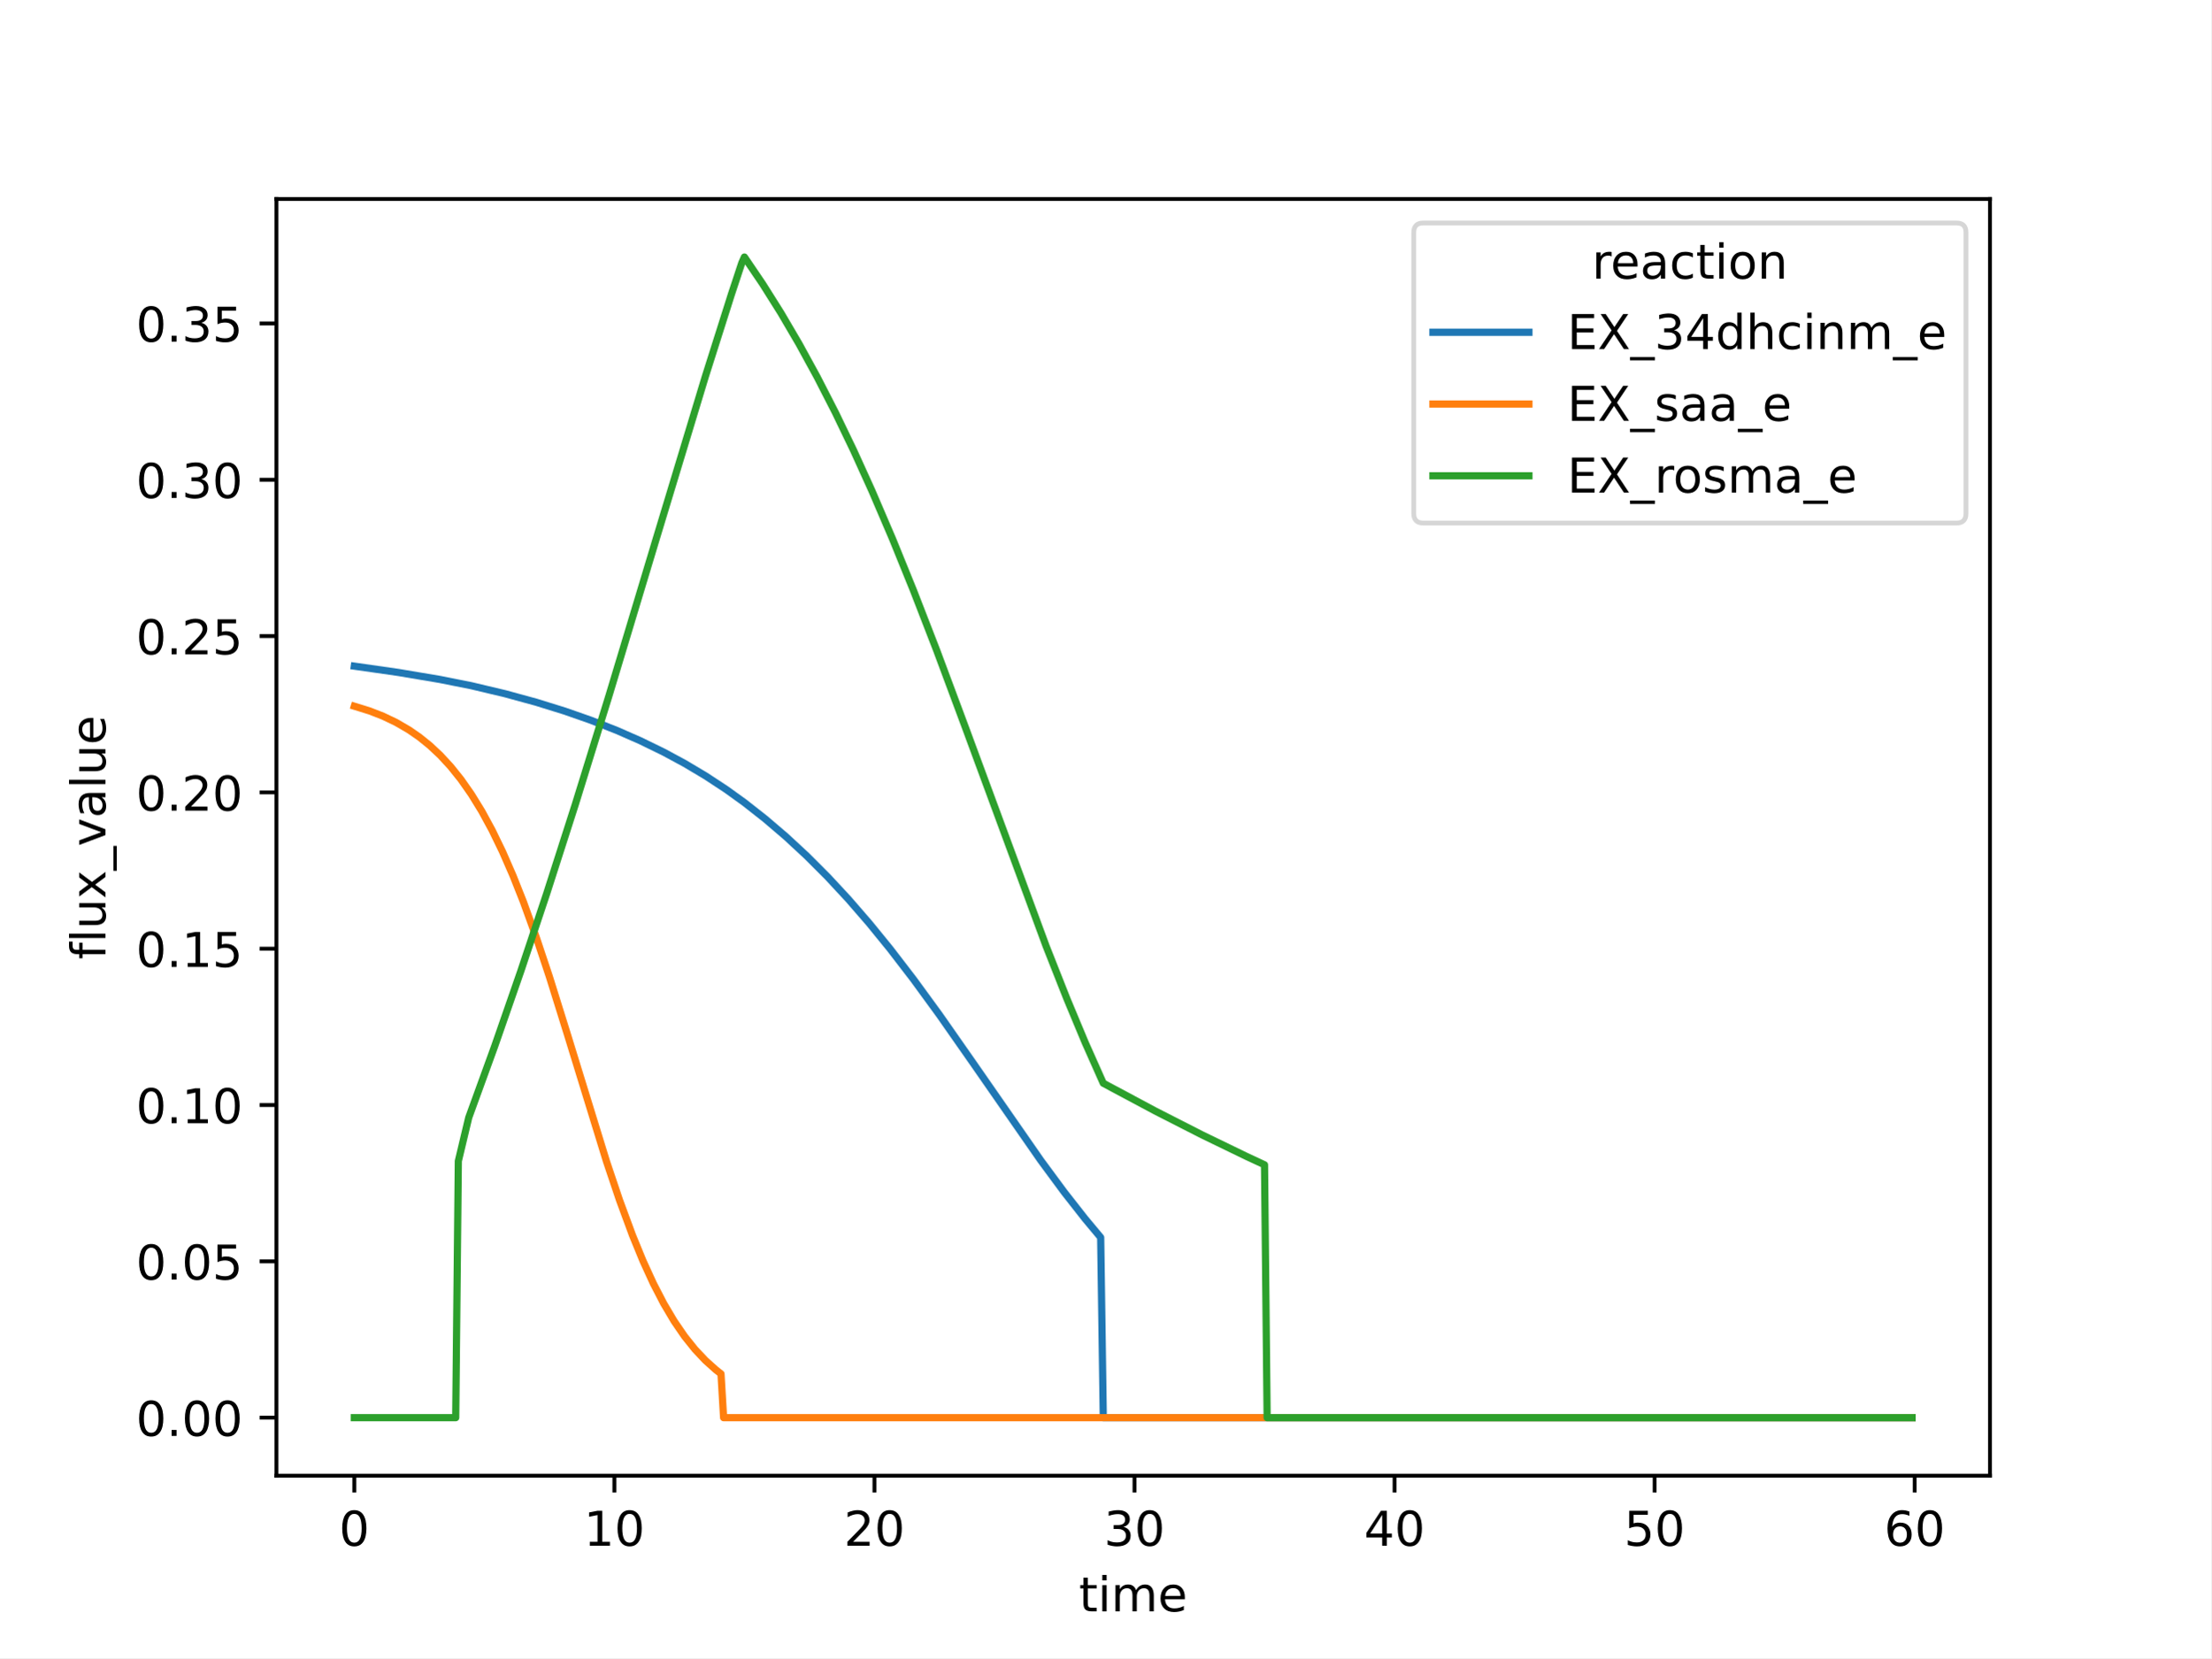
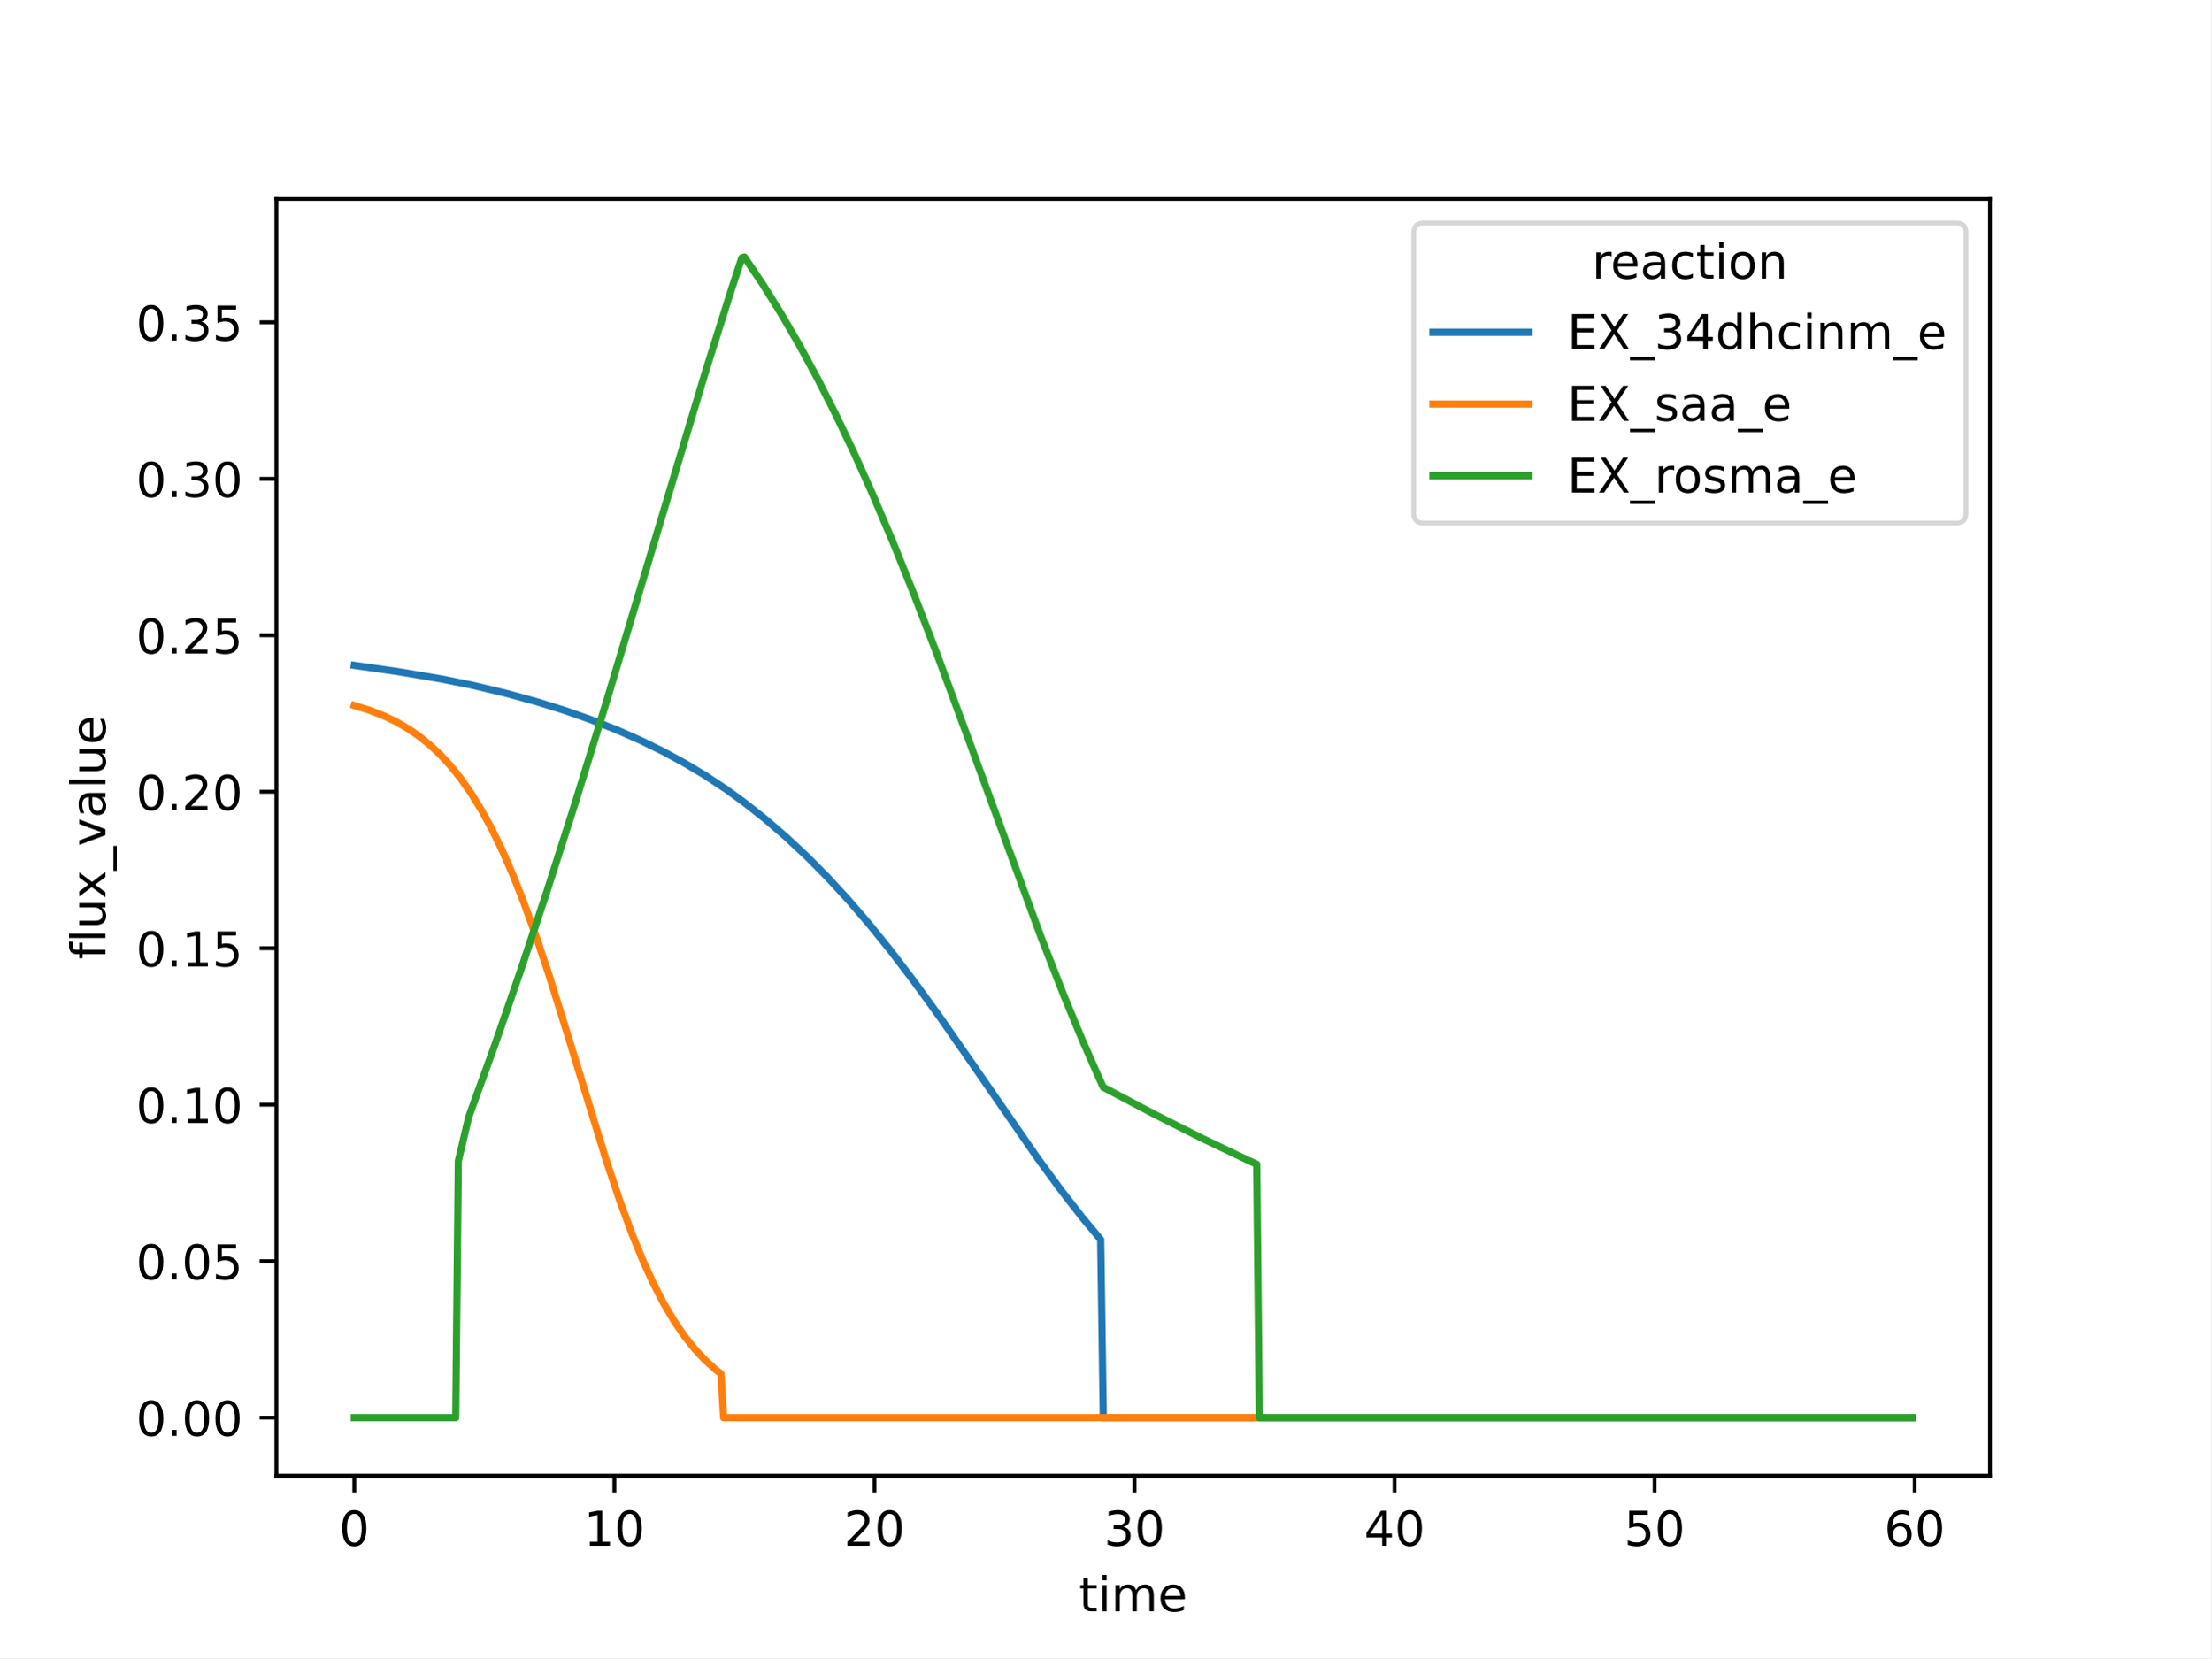
<svg xmlns="http://www.w3.org/2000/svg" xmlns:xlink="http://www.w3.org/1999/xlink" width="460.8pt" height="345.6pt" viewBox="0 0 460.8 345.6" version="1.1">
  <defs>
    <style type="text/css">*{stroke-linejoin: round; stroke-linecap: butt}</style>
  </defs>
  <g id="figure_1">
    <g id="patch_1">
      <path d="M 0 345.6  L 460.8 345.6  L 460.8 0  L 0 0  z " style="fill: #ffffff" />
    </g>
    <g id="axes_1">
      <g id="patch_2">
        <path d="M 57.6 307.584  L 414.72 307.584  L 414.72 41.472  L 57.6 41.472  z " style="fill: #ffffff" />
      </g>
      <g id="PolyCollection_1" />
      <g id="PolyCollection_2" />
      <g id="PolyCollection_3" />
      <g id="matplotlib.axis_1">
        <g id="xtick_1">
          <g id="line2d_1">
            <defs>
-               <path id="m77399fedfa" d="M 0 0  L 0 3.5  " style="stroke: #000000; stroke-width: 0.8" />
-             </defs>
-             <g>
-               <use xlink:href="#m77399fedfa" x="73.833" y="307.584" style="stroke: #000000; stroke-width: 0.8" />
+               <path id="m2a48e02e49" d="M 0 0  L 0 3.5  " style="stroke: #000000; stroke-width: 0.8" />
+             </defs>
+             <g>
+               <use xlink:href="#m2a48e02e49" x="73.833" y="307.584" style="stroke: #000000; stroke-width: 0.8" />
            </g>
          </g>
          <g id="text_1">
            <g transform="translate(70.65148 322.1824) scale(0.1 -0.1)">
              <defs>
                <path id="DejaVuSans-30" d="M 2034 4250  Q 1547 4250 1301 3770  Q 1056 3291 1056 2328  Q 1056 1369 1301 889  Q 1547 409 2034 409  Q 2525 409 2770 889  Q 3016 1369 3016 2328  Q 3016 3291 2770 3770  Q 2525 4250 2034 4250  z M 2034 4750  Q 2819 4750 3233 4129  Q 3647 3509 3647 2328  Q 3647 1150 3233 529  Q 2819 -91 2034 -91  Q 1250 -91 836 529  Q 422 1150 422 2328  Q 422 3509 836 4129  Q 1250 4750 2034 4750  z " transform="scale(0.015625)" />
              </defs>
              <use xlink:href="#DejaVuSans-30" />
            </g>
          </g>
        </g>
        <g id="xtick_2">
          <g id="line2d_2">
            <g>
-               <use xlink:href="#m77399fedfa" x="128.032" y="307.584" style="stroke: #000000; stroke-width: 0.8" />
+               <use xlink:href="#m2a48e02e49" x="128.032" y="307.584" style="stroke: #000000; stroke-width: 0.8" />
            </g>
          </g>
          <g id="text_2">
            <g transform="translate(121.6697 322.1824) scale(0.1 -0.1)">
              <defs>
                <path id="DejaVuSans-31" d="M 794 531  L 1825 531  L 1825 4091  L 703 3866  L 703 4441  L 1819 4666  L 2450 4666  L 2450 531  L 3481 531  L 3481 0  L 794 0  L 794 531  z " transform="scale(0.015625)" />
              </defs>
              <use xlink:href="#DejaVuSans-31" />
              <use xlink:href="#DejaVuSans-30" x="63.623" />
            </g>
          </g>
        </g>
        <g id="xtick_3">
          <g id="line2d_3">
            <g>
-               <use xlink:href="#m77399fedfa" x="182.232" y="307.584" style="stroke: #000000; stroke-width: 0.8" />
+               <use xlink:href="#m2a48e02e49" x="182.232" y="307.584" style="stroke: #000000; stroke-width: 0.8" />
            </g>
          </g>
          <g id="text_3">
            <g transform="translate(175.8691 322.1824) scale(0.1 -0.1)">
              <defs>
                <path id="DejaVuSans-32" d="M 1228 531  L 3431 531  L 3431 0  L 469 0  L 469 531  Q 828 903 1448 1529  Q 2069 2156 2228 2338  Q 2531 2678 2651 2914  Q 2772 3150 2772 3378  Q 2772 3750 2511 3984  Q 2250 4219 1831 4219  Q 1534 4219 1204 4116  Q 875 4013 500 3803  L 500 4441  Q 881 4594 1212 4672  Q 1544 4750 1819 4750  Q 2544 4750 2975 4387  Q 3406 4025 3406 3419  Q 3406 3131 3298 2873  Q 3191 2616 2906 2266  Q 2828 2175 2409 1742  Q 1991 1309 1228 531  z " transform="scale(0.015625)" />
              </defs>
              <use xlink:href="#DejaVuSans-32" />
              <use xlink:href="#DejaVuSans-30" x="63.623" />
            </g>
          </g>
        </g>
        <g id="xtick_4">
          <g id="line2d_4">
            <g>
-               <use xlink:href="#m77399fedfa" x="236.431" y="307.584" style="stroke: #000000; stroke-width: 0.8" />
+               <use xlink:href="#m2a48e02e49" x="236.431" y="307.584" style="stroke: #000000; stroke-width: 0.8" />
            </g>
          </g>
          <g id="text_4">
            <g transform="translate(230.0685 322.1824) scale(0.1 -0.1)">
              <defs>
                <path id="DejaVuSans-33" d="M 2597 2516  Q 3050 2419 3304 2112  Q 3559 1806 3559 1356  Q 3559 666 3084 287  Q 2609 -91 1734 -91  Q 1441 -91 1130 -33  Q 819 25 488 141  L 488 750  Q 750 597 1062 519  Q 1375 441 1716 441  Q 2309 441 2620 675  Q 2931 909 2931 1356  Q 2931 1769 2642 2001  Q 2353 2234 1838 2234  L 1294 2234  L 1294 2753  L 1863 2753  Q 2328 2753 2575 2939  Q 2822 3125 2822 3475  Q 2822 3834 2567 4026  Q 2313 4219 1838 4219  Q 1578 4219 1281 4162  Q 984 4106 628 3988  L 628 4550  Q 988 4650 1302 4700  Q 1616 4750 1894 4750  Q 2613 4750 3031 4423  Q 3450 4097 3450 3541  Q 3450 3153 3228 2886  Q 3006 2619 2597 2516  z " transform="scale(0.015625)" />
              </defs>
              <use xlink:href="#DejaVuSans-33" />
              <use xlink:href="#DejaVuSans-30" x="63.623" />
            </g>
          </g>
        </g>
        <g id="xtick_5">
          <g id="line2d_5">
            <g>
-               <use xlink:href="#m77399fedfa" x="290.63" y="307.584" style="stroke: #000000; stroke-width: 0.8" />
+               <use xlink:href="#m2a48e02e49" x="290.63" y="307.584" style="stroke: #000000; stroke-width: 0.8" />
            </g>
          </g>
          <g id="text_5">
            <g transform="translate(284.2679 322.1824) scale(0.1 -0.1)">
              <defs>
                <path id="DejaVuSans-34" d="M 2419 4116  L 825 1625  L 2419 1625  L 2419 4116  z M 2253 4666  L 3047 4666  L 3047 1625  L 3713 1625  L 3713 1100  L 3047 1100  L 3047 0  L 2419 0  L 2419 1100  L 313 1100  L 313 1709  L 2253 4666  z " transform="scale(0.015625)" />
              </defs>
              <use xlink:href="#DejaVuSans-34" />
              <use xlink:href="#DejaVuSans-30" x="63.623" />
            </g>
          </g>
        </g>
        <g id="xtick_6">
          <g id="line2d_6">
            <g>
-               <use xlink:href="#m77399fedfa" x="344.83" y="307.584" style="stroke: #000000; stroke-width: 0.8" />
+               <use xlink:href="#m2a48e02e49" x="344.83" y="307.584" style="stroke: #000000; stroke-width: 0.8" />
            </g>
          </g>
          <g id="text_6">
            <g transform="translate(338.4673 322.1824) scale(0.1 -0.1)">
              <defs>
                <path id="DejaVuSans-35" d="M 691 4666  L 3169 4666  L 3169 4134  L 1269 4134  L 1269 2991  Q 1406 3038 1543 3061  Q 1681 3084 1819 3084  Q 2600 3084 3056 2656  Q 3513 2228 3513 1497  Q 3513 744 3044 326  Q 2575 -91 1722 -91  Q 1428 -91 1123 -41  Q 819 9 494 109  L 494 744  Q 775 591 1075 516  Q 1375 441 1709 441  Q 2250 441 2565 725  Q 2881 1009 2881 1497  Q 2881 1984 2565 2268  Q 2250 2553 1709 2553  Q 1456 2553 1204 2497  Q 953 2441 691 2322  L 691 4666  z " transform="scale(0.015625)" />
              </defs>
              <use xlink:href="#DejaVuSans-35" />
              <use xlink:href="#DejaVuSans-30" x="63.623" />
            </g>
          </g>
        </g>
        <g id="xtick_7">
          <g id="line2d_7">
            <g>
-               <use xlink:href="#m77399fedfa" x="399.029" y="307.584" style="stroke: #000000; stroke-width: 0.8" />
+               <use xlink:href="#m2a48e02e49" x="399.029" y="307.584" style="stroke: #000000; stroke-width: 0.8" />
            </g>
          </g>
          <g id="text_7">
            <g transform="translate(392.6668 322.1824) scale(0.1 -0.1)">
              <defs>
                <path id="DejaVuSans-36" d="M 2113 2584  Q 1688 2584 1439 2293  Q 1191 2003 1191 1497  Q 1191 994 1439 701  Q 1688 409 2113 409  Q 2538 409 2786 701  Q 3034 994 3034 1497  Q 3034 2003 2786 2293  Q 2538 2584 2113 2584  z M 3366 4563  L 3366 3988  Q 3128 4100 2886 4159  Q 2644 4219 2406 4219  Q 1781 4219 1451 3797  Q 1122 3375 1075 2522  Q 1259 2794 1537 2939  Q 1816 3084 2150 3084  Q 2853 3084 3261 2657  Q 3669 2231 3669 1497  Q 3669 778 3244 343  Q 2819 -91 2113 -91  Q 1303 -91 875 529  Q 447 1150 447 2328  Q 447 3434 972 4092  Q 1497 4750 2381 4750  Q 2619 4750 2861 4703  Q 3103 4656 3366 4563  z " transform="scale(0.015625)" />
              </defs>
              <use xlink:href="#DejaVuSans-36" />
              <use xlink:href="#DejaVuSans-30" x="63.623" />
            </g>
          </g>
        </g>
        <g id="text_8">
          <g transform="translate(224.8639 335.8606) scale(0.1 -0.1)">
            <defs>
              <path id="DejaVuSans-74" d="M 1172 4494  L 1172 3500  L 2356 3500  L 2356 3053  L 1172 3053  L 1172 1153  Q 1172 725 1289 603  Q 1406 481 1766 481  L 2356 481  L 2356 0  L 1766 0  Q 1100 0 847 248  Q 594 497 594 1153  L 594 3053  L 172 3053  L 172 3500  L 594 3500  L 594 4494  L 1172 4494  z " transform="scale(0.015625)" />
              <path id="DejaVuSans-69" d="M 603 3500  L 1178 3500  L 1178 0  L 603 0  L 603 3500  z M 603 4863  L 1178 4863  L 1178 4134  L 603 4134  L 603 4863  z " transform="scale(0.015625)" />
              <path id="DejaVuSans-6d" d="M 3328 2828  Q 3544 3216 3844 3400  Q 4144 3584 4550 3584  Q 5097 3584 5394 3201  Q 5691 2819 5691 2113  L 5691 0  L 5113 0  L 5113 2094  Q 5113 2597 4934 2840  Q 4756 3084 4391 3084  Q 3944 3084 3684 2787  Q 3425 2491 3425 1978  L 3425 0  L 2847 0  L 2847 2094  Q 2847 2600 2669 2842  Q 2491 3084 2119 3084  Q 1678 3084 1418 2786  Q 1159 2488 1159 1978  L 1159 0  L 581 0  L 581 3500  L 1159 3500  L 1159 2956  Q 1356 3278 1631 3431  Q 1906 3584 2284 3584  Q 2666 3584 2933 3390  Q 3200 3197 3328 2828  z " transform="scale(0.015625)" />
              <path id="DejaVuSans-65" d="M 3597 1894  L 3597 1613  L 953 1613  Q 991 1019 1311 708  Q 1631 397 2203 397  Q 2534 397 2845 478  Q 3156 559 3463 722  L 3463 178  Q 3153 47 2828 -22  Q 2503 -91 2169 -91  Q 1331 -91 842 396  Q 353 884 353 1716  Q 353 2575 817 3079  Q 1281 3584 2069 3584  Q 2775 3584 3186 3129  Q 3597 2675 3597 1894  z M 3022 2063  Q 3016 2534 2758 2815  Q 2500 3097 2075 3097  Q 1594 3097 1305 2825  Q 1016 2553 972 2059  L 3022 2063  z " transform="scale(0.015625)" />
            </defs>
            <use xlink:href="#DejaVuSans-74" />
            <use xlink:href="#DejaVuSans-69" x="39.209" />
            <use xlink:href="#DejaVuSans-6d" x="66.992" />
            <use xlink:href="#DejaVuSans-65" x="164.404" />
          </g>
        </g>
      </g>
      <g id="matplotlib.axis_2">
        <g id="ytick_1">
          <g id="line2d_8">
            <defs>
-               <path id="m6b94f546d7" d="M 0 0  L -3.5 0  " style="stroke: #000000; stroke-width: 0.8" />
-             </defs>
-             <g>
-               <use xlink:href="#m6b94f546d7" x="57.6" y="295.488" style="stroke: #000000; stroke-width: 0.8" />
+               <path id="m58b9509402" d="M 0 0  L -3.5 0  " style="stroke: #000000; stroke-width: 0.8" />
+             </defs>
+             <g>
+               <use xlink:href="#m58b9509402" x="57.6" y="295.488" style="stroke: #000000; stroke-width: 0.8" />
            </g>
          </g>
          <g id="text_9">
            <g transform="translate(28.33438 299.2872) scale(0.1 -0.1)">
              <defs>
                <path id="DejaVuSans-2e" d="M 684 794  L 1344 794  L 1344 0  L 684 0  L 684 794  z " transform="scale(0.015625)" />
              </defs>
              <use xlink:href="#DejaVuSans-30" />
              <use xlink:href="#DejaVuSans-2e" x="63.623" />
              <use xlink:href="#DejaVuSans-30" x="95.41" />
              <use xlink:href="#DejaVuSans-30" x="159.033" />
            </g>
          </g>
        </g>
        <g id="ytick_2">
          <g id="line2d_9">
            <g>
-               <use xlink:href="#m6b94f546d7" x="57.6" y="262.905" style="stroke: #000000; stroke-width: 0.8" />
+               <use xlink:href="#m58b9509402" x="57.6" y="262.872" style="stroke: #000000; stroke-width: 0.8" />
            </g>
          </g>
          <g id="text_10">
-             <g transform="translate(28.33438 266.7043) scale(0.1 -0.1)">
+             <g transform="translate(28.33438 266.6717) scale(0.1 -0.1)">
              <use xlink:href="#DejaVuSans-30" />
              <use xlink:href="#DejaVuSans-2e" x="63.623" />
              <use xlink:href="#DejaVuSans-30" x="95.41" />
              <use xlink:href="#DejaVuSans-35" x="159.033" />
            </g>
          </g>
        </g>
        <g id="ytick_3">
          <g id="line2d_10">
            <g>
-               <use xlink:href="#m6b94f546d7" x="57.6" y="230.322" style="stroke: #000000; stroke-width: 0.8" />
+               <use xlink:href="#m58b9509402" x="57.6" y="230.257" style="stroke: #000000; stroke-width: 0.8" />
            </g>
          </g>
          <g id="text_11">
-             <g transform="translate(28.33438 234.1215) scale(0.1 -0.1)">
+             <g transform="translate(28.33438 234.0562) scale(0.1 -0.1)">
              <use xlink:href="#DejaVuSans-30" />
              <use xlink:href="#DejaVuSans-2e" x="63.623" />
              <use xlink:href="#DejaVuSans-31" x="95.41" />
              <use xlink:href="#DejaVuSans-30" x="159.033" />
            </g>
          </g>
        </g>
        <g id="ytick_4">
          <g id="line2d_11">
            <g>
-               <use xlink:href="#m6b94f546d7" x="57.6" y="197.739" style="stroke: #000000; stroke-width: 0.8" />
+               <use xlink:href="#m58b9509402" x="57.6" y="197.641" style="stroke: #000000; stroke-width: 0.8" />
            </g>
          </g>
          <g id="text_12">
-             <g transform="translate(28.33438 201.5386) scale(0.1 -0.1)">
+             <g transform="translate(28.33438 201.4407) scale(0.1 -0.1)">
              <use xlink:href="#DejaVuSans-30" />
              <use xlink:href="#DejaVuSans-2e" x="63.623" />
              <use xlink:href="#DejaVuSans-31" x="95.41" />
              <use xlink:href="#DejaVuSans-35" x="159.033" />
            </g>
          </g>
        </g>
        <g id="ytick_5">
          <g id="line2d_12">
            <g>
-               <use xlink:href="#m6b94f546d7" x="57.6" y="165.156" style="stroke: #000000; stroke-width: 0.8" />
+               <use xlink:href="#m58b9509402" x="57.6" y="165.026" style="stroke: #000000; stroke-width: 0.8" />
            </g>
          </g>
          <g id="text_13">
-             <g transform="translate(28.33438 168.9557) scale(0.1 -0.1)">
+             <g transform="translate(28.33438 168.8252) scale(0.1 -0.1)">
              <use xlink:href="#DejaVuSans-30" />
              <use xlink:href="#DejaVuSans-2e" x="63.623" />
              <use xlink:href="#DejaVuSans-32" x="95.41" />
              <use xlink:href="#DejaVuSans-30" x="159.033" />
            </g>
          </g>
        </g>
        <g id="ytick_6">
          <g id="line2d_13">
            <g>
-               <use xlink:href="#m6b94f546d7" x="57.6" y="132.574" style="stroke: #000000; stroke-width: 0.8" />
+               <use xlink:href="#m58b9509402" x="57.6" y="132.41" style="stroke: #000000; stroke-width: 0.8" />
            </g>
          </g>
          <g id="text_14">
-             <g transform="translate(28.33438 136.3728) scale(0.1 -0.1)">
+             <g transform="translate(28.33438 136.2097) scale(0.1 -0.1)">
              <use xlink:href="#DejaVuSans-30" />
              <use xlink:href="#DejaVuSans-2e" x="63.623" />
              <use xlink:href="#DejaVuSans-32" x="95.41" />
              <use xlink:href="#DejaVuSans-35" x="159.033" />
            </g>
          </g>
        </g>
        <g id="ytick_7">
          <g id="line2d_14">
            <g>
-               <use xlink:href="#m6b94f546d7" x="57.6" y="99.991" style="stroke: #000000; stroke-width: 0.8" />
+               <use xlink:href="#m58b9509402" x="57.6" y="99.795" style="stroke: #000000; stroke-width: 0.8" />
            </g>
          </g>
          <g id="text_15">
-             <g transform="translate(28.33438 103.79) scale(0.1 -0.1)">
+             <g transform="translate(28.33438 103.5942) scale(0.1 -0.1)">
              <use xlink:href="#DejaVuSans-30" />
              <use xlink:href="#DejaVuSans-2e" x="63.623" />
              <use xlink:href="#DejaVuSans-33" x="95.41" />
              <use xlink:href="#DejaVuSans-30" x="159.033" />
            </g>
          </g>
        </g>
        <g id="ytick_8">
          <g id="line2d_15">
            <g>
-               <use xlink:href="#m6b94f546d7" x="57.6" y="67.408" style="stroke: #000000; stroke-width: 0.8" />
+               <use xlink:href="#m58b9509402" x="57.6" y="67.179" style="stroke: #000000; stroke-width: 0.8" />
            </g>
          </g>
          <g id="text_16">
-             <g transform="translate(28.33438 71.20708) scale(0.1 -0.1)">
+             <g transform="translate(28.33438 70.97868) scale(0.1 -0.1)">
              <use xlink:href="#DejaVuSans-30" />
              <use xlink:href="#DejaVuSans-2e" x="63.623" />
              <use xlink:href="#DejaVuSans-33" x="95.41" />
              <use xlink:href="#DejaVuSans-35" x="159.033" />
            </g>
          </g>
        </g>
        <g id="text_17">
          <g transform="translate(21.97656 199.9632) rotate(-90) scale(0.1 -0.1)">
            <defs>
              <path id="DejaVuSans-66" d="M 2375 4863  L 2375 4384  L 1825 4384  Q 1516 4384 1395 4259  Q 1275 4134 1275 3809  L 1275 3500  L 2222 3500  L 2222 3053  L 1275 3053  L 1275 0  L 697 0  L 697 3053  L 147 3053  L 147 3500  L 697 3500  L 697 3744  Q 697 4328 969 4595  Q 1241 4863 1831 4863  L 2375 4863  z " transform="scale(0.015625)" />
              <path id="DejaVuSans-6c" d="M 603 4863  L 1178 4863  L 1178 0  L 603 0  L 603 4863  z " transform="scale(0.015625)" />
              <path id="DejaVuSans-75" d="M 544 1381  L 544 3500  L 1119 3500  L 1119 1403  Q 1119 906 1312 657  Q 1506 409 1894 409  Q 2359 409 2629 706  Q 2900 1003 2900 1516  L 2900 3500  L 3475 3500  L 3475 0  L 2900 0  L 2900 538  Q 2691 219 2414 64  Q 2138 -91 1772 -91  Q 1169 -91 856 284  Q 544 659 544 1381  z M 1991 3584  L 1991 3584  z " transform="scale(0.015625)" />
              <path id="DejaVuSans-78" d="M 3513 3500  L 2247 1797  L 3578 0  L 2900 0  L 1881 1375  L 863 0  L 184 0  L 1544 1831  L 300 3500  L 978 3500  L 1906 2253  L 2834 3500  L 3513 3500  z " transform="scale(0.015625)" />
              <path id="DejaVuSans-5f" d="M 3263 -1063  L 3263 -1509  L -63 -1509  L -63 -1063  L 3263 -1063  z " transform="scale(0.015625)" />
              <path id="DejaVuSans-76" d="M 191 3500  L 800 3500  L 1894 563  L 2988 3500  L 3597 3500  L 2284 0  L 1503 0  L 191 3500  z " transform="scale(0.015625)" />
              <path id="DejaVuSans-61" d="M 2194 1759  Q 1497 1759 1228 1600  Q 959 1441 959 1056  Q 959 750 1161 570  Q 1363 391 1709 391  Q 2188 391 2477 730  Q 2766 1069 2766 1631  L 2766 1759  L 2194 1759  z M 3341 1997  L 3341 0  L 2766 0  L 2766 531  Q 2569 213 2275 61  Q 1981 -91 1556 -91  Q 1019 -91 701 211  Q 384 513 384 1019  Q 384 1609 779 1909  Q 1175 2209 1959 2209  L 2766 2209  L 2766 2266  Q 2766 2663 2505 2880  Q 2244 3097 1772 3097  Q 1472 3097 1187 3025  Q 903 2953 641 2809  L 641 3341  Q 956 3463 1253 3523  Q 1550 3584 1831 3584  Q 2591 3584 2966 3190  Q 3341 2797 3341 1997  z " transform="scale(0.015625)" />
            </defs>
            <use xlink:href="#DejaVuSans-66" />
            <use xlink:href="#DejaVuSans-6c" x="35.205" />
            <use xlink:href="#DejaVuSans-75" x="62.988" />
            <use xlink:href="#DejaVuSans-78" x="126.367" />
            <use xlink:href="#DejaVuSans-5f" x="185.547" />
            <use xlink:href="#DejaVuSans-76" x="235.547" />
            <use xlink:href="#DejaVuSans-61" x="294.727" />
            <use xlink:href="#DejaVuSans-6c" x="356.006" />
            <use xlink:href="#DejaVuSans-75" x="383.789" />
            <use xlink:href="#DejaVuSans-65" x="447.168" />
          </g>
        </g>
      </g>
      <g id="line2d_16">
-         <path d="M 73.833 138.84  L 83.047 140.161  L 91.719 141.623  L 98.222 142.921  L 105.268 144.595  L 111.772 146.373  L 117.734 148.227  L 123.154 150.125  L 128.574 152.254  L 133.452 154.395  L 138.33 156.774  L 142.666 159.116  L 147.002 161.696  L 151.338 164.543  L 155.132 167.278  L 159.468 170.688  L 163.804 174.394  L 168.14 178.413  L 172.476 182.755  L 176.812 187.429  L 181.148 192.432  L 185.484 197.757  L 190.361 204.102  L 195.781 211.531  L 202.827 221.609  L 216.919 241.889  L 221.797 248.495  L 226.133 254.025  L 229.385 257.92  L 229.927 295.488  L 398.487 295.488  L 398.487 295.488  " clip-path="url(#p2acad48f19)" style="fill: none; stroke: #1f77b4; stroke-width: 1.5; stroke-linecap: square" />
+         <path d="M 73.833 138.683  L 83.047 140.006  L 91.719 141.472  L 98.222 142.773  L 105.268 144.453  L 111.772 146.237  L 117.734 148.099  L 123.154 150.007  L 128.574 152.148  L 133.452 154.301  L 138.33 156.696  L 142.666 159.053  L 147.002 161.652  L 151.338 164.521  L 155.132 167.278  L 159.468 170.713  L 163.804 174.448  L 168.14 178.498  L 172.476 182.875  L 176.812 187.586  L 181.148 192.63  L 185.484 197.995  L 190.361 204.388  L 195.781 211.868  L 202.827 222.005  L 216.377 241.597  L 221.255 248.245  L 225.591 253.812  L 229.385 258.365  L 229.927 295.488  L 398.487 295.488  L 398.487 295.488  " clip-path="url(#pa60ec72f83)" style="fill: none; stroke: #1f77b4; stroke-width: 1.5; stroke-linecap: square" />
      </g>
      <g id="line2d_17">
-         <path d="M 73.833 147.19  L 77.085 148.204  L 79.795 149.26  L 82.505 150.552  L 85.215 152.126  L 87.383 153.626  L 89.551 155.373  L 91.719 157.401  L 93.887 159.748  L 96.054 162.45  L 98.222 165.545  L 100.39 169.07  L 102.558 173.055  L 104.726 177.524  L 106.894 182.489  L 109.062 187.947  L 111.772 195.428  L 114.482 203.552  L 118.276 215.706  L 126.406 242.131  L 129.116 250.179  L 131.826 257.517  L 133.994 262.802  L 136.162 267.537  L 138.33 271.723  L 140.498 275.379  L 142.666 278.54  L 144.834 281.248  L 147.002 283.551  L 149.17 285.499  L 150.254 286.354  L 150.796 295.488  L 398.487 295.488  L 398.487 295.488  " clip-path="url(#p2acad48f19)" style="fill: none; stroke: #ff7f0e; stroke-width: 1.5; stroke-linecap: square" />
+         <path d="M 73.833 147.041  L 77.085 148.057  L 79.795 149.114  L 82.505 150.407  L 85.215 151.983  L 87.383 153.484  L 89.551 155.232  L 91.719 157.263  L 93.887 159.612  L 96.054 162.317  L 98.222 165.415  L 100.39 168.943  L 102.558 172.932  L 104.726 177.405  L 106.894 182.376  L 109.062 187.839  L 111.772 195.328  L 114.482 203.46  L 118.276 215.626  L 126.406 242.078  L 129.116 250.133  L 131.826 257.479  L 133.994 262.769  L 136.162 267.509  L 138.33 271.7  L 140.498 275.359  L 142.666 278.523  L 144.834 281.233  L 147.002 283.539  L 149.17 285.489  L 150.254 286.345  L 150.796 295.488  L 398.487 295.488  L 398.487 295.488  " clip-path="url(#pa60ec72f83)" style="fill: none; stroke: #ff7f0e; stroke-width: 1.5; stroke-linecap: square" />
      </g>
      <g id="line2d_18">
-         <path d="M 73.833 295.488  L 94.971 295.488  L 95.512 242.003  L 97.68 232.936  L 103.1 218.029  L 108.52 202.444  L 113.94 186.201  L 119.902 167.628  L 126.948 144.875  L 136.704 112.473  L 147.002 78.446  L 152.422 61.347  L 154.59 54.795  L 155.132 53.568  L 158.926 59.168  L 162.72 65.193  L 166.514 71.664  L 170.308 78.598  L 174.102 86.005  L 177.896 93.893  L 181.69 102.255  L 186.026 112.375  L 190.361 123.052  L 195.239 135.639  L 201.201 151.644  L 218.003 197.179  L 222.339 208.158  L 226.133 217.251  L 229.927 225.782  L 240.767 231.574  L 250.523 236.551  L 259.737 241.015  L 263.531 242.782  L 264.073 295.488  L 398.487 295.488  L 398.487 295.488  " clip-path="url(#p2acad48f19)" style="fill: none; stroke: #2ca02c; stroke-width: 1.5; stroke-linecap: square" />
+         <path d="M 73.833 295.488  L 94.971 295.488  L 95.512 241.95  L 97.68 232.809  L 103.1 217.851  L 108.52 202.207  L 113.94 185.895  L 119.902 167.236  L 126.406 146.15  L 135.62 115.423  L 147.002 77.547  L 152.422 60.346  L 154.59 53.756  L 155.132 53.568  L 158.926 59.21  L 162.72 65.282  L 166.514 71.803  L 170.308 78.791  L 174.102 86.258  L 177.896 94.208  L 181.69 102.637  L 186.026 112.836  L 190.361 123.591  L 195.239 136.266  L 201.743 153.854  L 216.919 195.226  L 221.797 207.694  L 225.591 216.849  L 229.385 225.44  L 229.927 226.617  L 240.767 232.346  L 250.523 237.261  L 259.737 241.666  L 261.905 242.667  L 262.447 295.488  L 398.487 295.488  L 398.487 295.488  " clip-path="url(#pa60ec72f83)" style="fill: none; stroke: #2ca02c; stroke-width: 1.5; stroke-linecap: square" />
      </g>
      <g id="line2d_19" />
      <g id="line2d_20" />
      <g id="line2d_21" />
      <g id="patch_3">
        <path d="M 57.6 307.584  L 57.6 41.472  " style="fill: none; stroke: #000000; stroke-width: 0.8; stroke-linejoin: miter; stroke-linecap: square" />
      </g>
      <g id="patch_4">
        <path d="M 414.72 307.584  L 414.72 41.472  " style="fill: none; stroke: #000000; stroke-width: 0.8; stroke-linejoin: miter; stroke-linecap: square" />
      </g>
      <g id="patch_5">
        <path d="M 57.6 307.584  L 414.72 307.584  " style="fill: none; stroke: #000000; stroke-width: 0.8; stroke-linejoin: miter; stroke-linecap: square" />
      </g>
      <g id="patch_6">
        <path d="M 57.6 41.472  L 414.72 41.472  " style="fill: none; stroke: #000000; stroke-width: 0.8; stroke-linejoin: miter; stroke-linecap: square" />
      </g>
      <g id="legend_1">
        <g id="patch_7">
          <path d="M 296.632 109.019  L 407.72 109.019  Q 409.72 109.019 409.72 107.019  L 409.72 48.472  Q 409.72 46.472 407.72 46.472  L 296.632 46.472  Q 294.632 46.472 294.632 48.472  L 294.632 107.019  Q 294.632 109.019 296.632 109.019  z " style="fill: #ffffff; opacity: 0.8; stroke: #cccccc; stroke-linejoin: miter" />
        </g>
        <g id="text_18">
          <g transform="translate(331.7661 58.07044) scale(0.1 -0.1)">
            <defs>
              <path id="DejaVuSans-72" d="M 2631 2963  Q 2534 3019 2420 3045  Q 2306 3072 2169 3072  Q 1681 3072 1420 2755  Q 1159 2438 1159 1844  L 1159 0  L 581 0  L 581 3500  L 1159 3500  L 1159 2956  Q 1341 3275 1631 3429  Q 1922 3584 2338 3584  Q 2397 3584 2469 3576  Q 2541 3569 2628 3553  L 2631 2963  z " transform="scale(0.015625)" />
              <path id="DejaVuSans-63" d="M 3122 3366  L 3122 2828  Q 2878 2963 2633 3030  Q 2388 3097 2138 3097  Q 1578 3097 1268 2742  Q 959 2388 959 1747  Q 959 1106 1268 751  Q 1578 397 2138 397  Q 2388 397 2633 464  Q 2878 531 3122 666  L 3122 134  Q 2881 22 2623 -34  Q 2366 -91 2075 -91  Q 1284 -91 818 406  Q 353 903 353 1747  Q 353 2603 823 3093  Q 1294 3584 2113 3584  Q 2378 3584 2631 3529  Q 2884 3475 3122 3366  z " transform="scale(0.015625)" />
              <path id="DejaVuSans-6f" d="M 1959 3097  Q 1497 3097 1228 2736  Q 959 2375 959 1747  Q 959 1119 1226 758  Q 1494 397 1959 397  Q 2419 397 2687 759  Q 2956 1122 2956 1747  Q 2956 2369 2687 2733  Q 2419 3097 1959 3097  z M 1959 3584  Q 2709 3584 3137 3096  Q 3566 2609 3566 1747  Q 3566 888 3137 398  Q 2709 -91 1959 -91  Q 1206 -91 779 398  Q 353 888 353 1747  Q 353 2609 779 3096  Q 1206 3584 1959 3584  z " transform="scale(0.015625)" />
              <path id="DejaVuSans-6e" d="M 3513 2113  L 3513 0  L 2938 0  L 2938 2094  Q 2938 2591 2744 2837  Q 2550 3084 2163 3084  Q 1697 3084 1428 2787  Q 1159 2491 1159 1978  L 1159 0  L 581 0  L 581 3500  L 1159 3500  L 1159 2956  Q 1366 3272 1645 3428  Q 1925 3584 2291 3584  Q 2894 3584 3203 3211  Q 3513 2838 3513 2113  z " transform="scale(0.015625)" />
            </defs>
            <use xlink:href="#DejaVuSans-72" />
            <use xlink:href="#DejaVuSans-65" x="38.863" />
            <use xlink:href="#DejaVuSans-61" x="100.387" />
            <use xlink:href="#DejaVuSans-63" x="161.666" />
            <use xlink:href="#DejaVuSans-74" x="216.646" />
            <use xlink:href="#DejaVuSans-69" x="255.855" />
            <use xlink:href="#DejaVuSans-6f" x="283.639" />
            <use xlink:href="#DejaVuSans-6e" x="344.82" />
          </g>
        </g>
        <g id="line2d_22">
          <path d="M 298.632 69.249  L 308.632 69.249  L 318.632 69.249  " style="fill: none; stroke: #1f77b4; stroke-width: 1.5; stroke-linecap: square" />
        </g>
        <g id="text_19">
          <g transform="translate(326.6325 72.74856) scale(0.1 -0.1)">
            <defs>
              <path id="DejaVuSans-45" d="M 628 4666  L 3578 4666  L 3578 4134  L 1259 4134  L 1259 2753  L 3481 2753  L 3481 2222  L 1259 2222  L 1259 531  L 3634 531  L 3634 0  L 628 0  L 628 4666  z " transform="scale(0.015625)" />
              <path id="DejaVuSans-58" d="M 403 4666  L 1081 4666  L 2241 2931  L 3406 4666  L 4084 4666  L 2584 2425  L 4184 0  L 3506 0  L 2194 1984  L 872 0  L 191 0  L 1856 2491  L 403 4666  z " transform="scale(0.015625)" />
              <path id="DejaVuSans-64" d="M 2906 2969  L 2906 4863  L 3481 4863  L 3481 0  L 2906 0  L 2906 525  Q 2725 213 2448 61  Q 2172 -91 1784 -91  Q 1150 -91 751 415  Q 353 922 353 1747  Q 353 2572 751 3078  Q 1150 3584 1784 3584  Q 2172 3584 2448 3432  Q 2725 3281 2906 2969  z M 947 1747  Q 947 1113 1208 752  Q 1469 391 1925 391  Q 2381 391 2643 752  Q 2906 1113 2906 1747  Q 2906 2381 2643 2742  Q 2381 3103 1925 3103  Q 1469 3103 1208 2742  Q 947 2381 947 1747  z " transform="scale(0.015625)" />
              <path id="DejaVuSans-68" d="M 3513 2113  L 3513 0  L 2938 0  L 2938 2094  Q 2938 2591 2744 2837  Q 2550 3084 2163 3084  Q 1697 3084 1428 2787  Q 1159 2491 1159 1978  L 1159 0  L 581 0  L 581 4863  L 1159 4863  L 1159 2956  Q 1366 3272 1645 3428  Q 1925 3584 2291 3584  Q 2894 3584 3203 3211  Q 3513 2838 3513 2113  z " transform="scale(0.015625)" />
            </defs>
            <use xlink:href="#DejaVuSans-45" />
            <use xlink:href="#DejaVuSans-58" x="63.184" />
            <use xlink:href="#DejaVuSans-5f" x="131.689" />
            <use xlink:href="#DejaVuSans-33" x="181.689" />
            <use xlink:href="#DejaVuSans-34" x="245.312" />
            <use xlink:href="#DejaVuSans-64" x="308.936" />
            <use xlink:href="#DejaVuSans-68" x="372.412" />
            <use xlink:href="#DejaVuSans-63" x="435.791" />
            <use xlink:href="#DejaVuSans-69" x="490.771" />
            <use xlink:href="#DejaVuSans-6e" x="518.555" />
            <use xlink:href="#DejaVuSans-6d" x="581.934" />
            <use xlink:href="#DejaVuSans-5f" x="679.346" />
            <use xlink:href="#DejaVuSans-65" x="729.346" />
          </g>
        </g>
        <g id="line2d_23">
          <path d="M 298.632 84.205  L 308.632 84.205  L 318.632 84.205  " style="fill: none; stroke: #ff7f0e; stroke-width: 1.5; stroke-linecap: square" />
        </g>
        <g id="text_20">
          <g transform="translate(326.6325 87.70481) scale(0.1 -0.1)">
            <defs>
              <path id="DejaVuSans-73" d="M 2834 3397  L 2834 2853  Q 2591 2978 2328 3040  Q 2066 3103 1784 3103  Q 1356 3103 1142 2972  Q 928 2841 928 2578  Q 928 2378 1081 2264  Q 1234 2150 1697 2047  L 1894 2003  Q 2506 1872 2764 1633  Q 3022 1394 3022 966  Q 3022 478 2636 193  Q 2250 -91 1575 -91  Q 1294 -91 989 -36  Q 684 19 347 128  L 347 722  Q 666 556 975 473  Q 1284 391 1588 391  Q 1994 391 2212 530  Q 2431 669 2431 922  Q 2431 1156 2273 1281  Q 2116 1406 1581 1522  L 1381 1569  Q 847 1681 609 1914  Q 372 2147 372 2553  Q 372 3047 722 3315  Q 1072 3584 1716 3584  Q 2034 3584 2315 3537  Q 2597 3491 2834 3397  z " transform="scale(0.015625)" />
            </defs>
            <use xlink:href="#DejaVuSans-45" />
            <use xlink:href="#DejaVuSans-58" x="63.184" />
            <use xlink:href="#DejaVuSans-5f" x="131.689" />
            <use xlink:href="#DejaVuSans-73" x="181.689" />
            <use xlink:href="#DejaVuSans-61" x="233.789" />
            <use xlink:href="#DejaVuSans-61" x="295.068" />
            <use xlink:href="#DejaVuSans-5f" x="356.348" />
            <use xlink:href="#DejaVuSans-65" x="406.348" />
          </g>
        </g>
        <g id="line2d_24">
          <path d="M 298.632 99.161  L 308.632 99.161  L 318.632 99.161  " style="fill: none; stroke: #2ca02c; stroke-width: 1.5; stroke-linecap: square" />
        </g>
        <g id="text_21">
          <g transform="translate(326.6325 102.6611) scale(0.1 -0.1)">
            <use xlink:href="#DejaVuSans-45" />
            <use xlink:href="#DejaVuSans-58" x="63.184" />
            <use xlink:href="#DejaVuSans-5f" x="131.689" />
            <use xlink:href="#DejaVuSans-72" x="181.689" />
            <use xlink:href="#DejaVuSans-6f" x="220.553" />
            <use xlink:href="#DejaVuSans-73" x="281.734" />
            <use xlink:href="#DejaVuSans-6d" x="333.834" />
            <use xlink:href="#DejaVuSans-61" x="431.246" />
            <use xlink:href="#DejaVuSans-5f" x="492.525" />
            <use xlink:href="#DejaVuSans-65" x="542.525" />
          </g>
        </g>
      </g>
    </g>
  </g>
  <defs>
-     <clipPath id="p2acad48f19">
+     <clipPath id="pa60ec72f83">
      <rect x="57.6" y="41.472" width="357.12" height="266.112" />
    </clipPath>
  </defs>
</svg>
